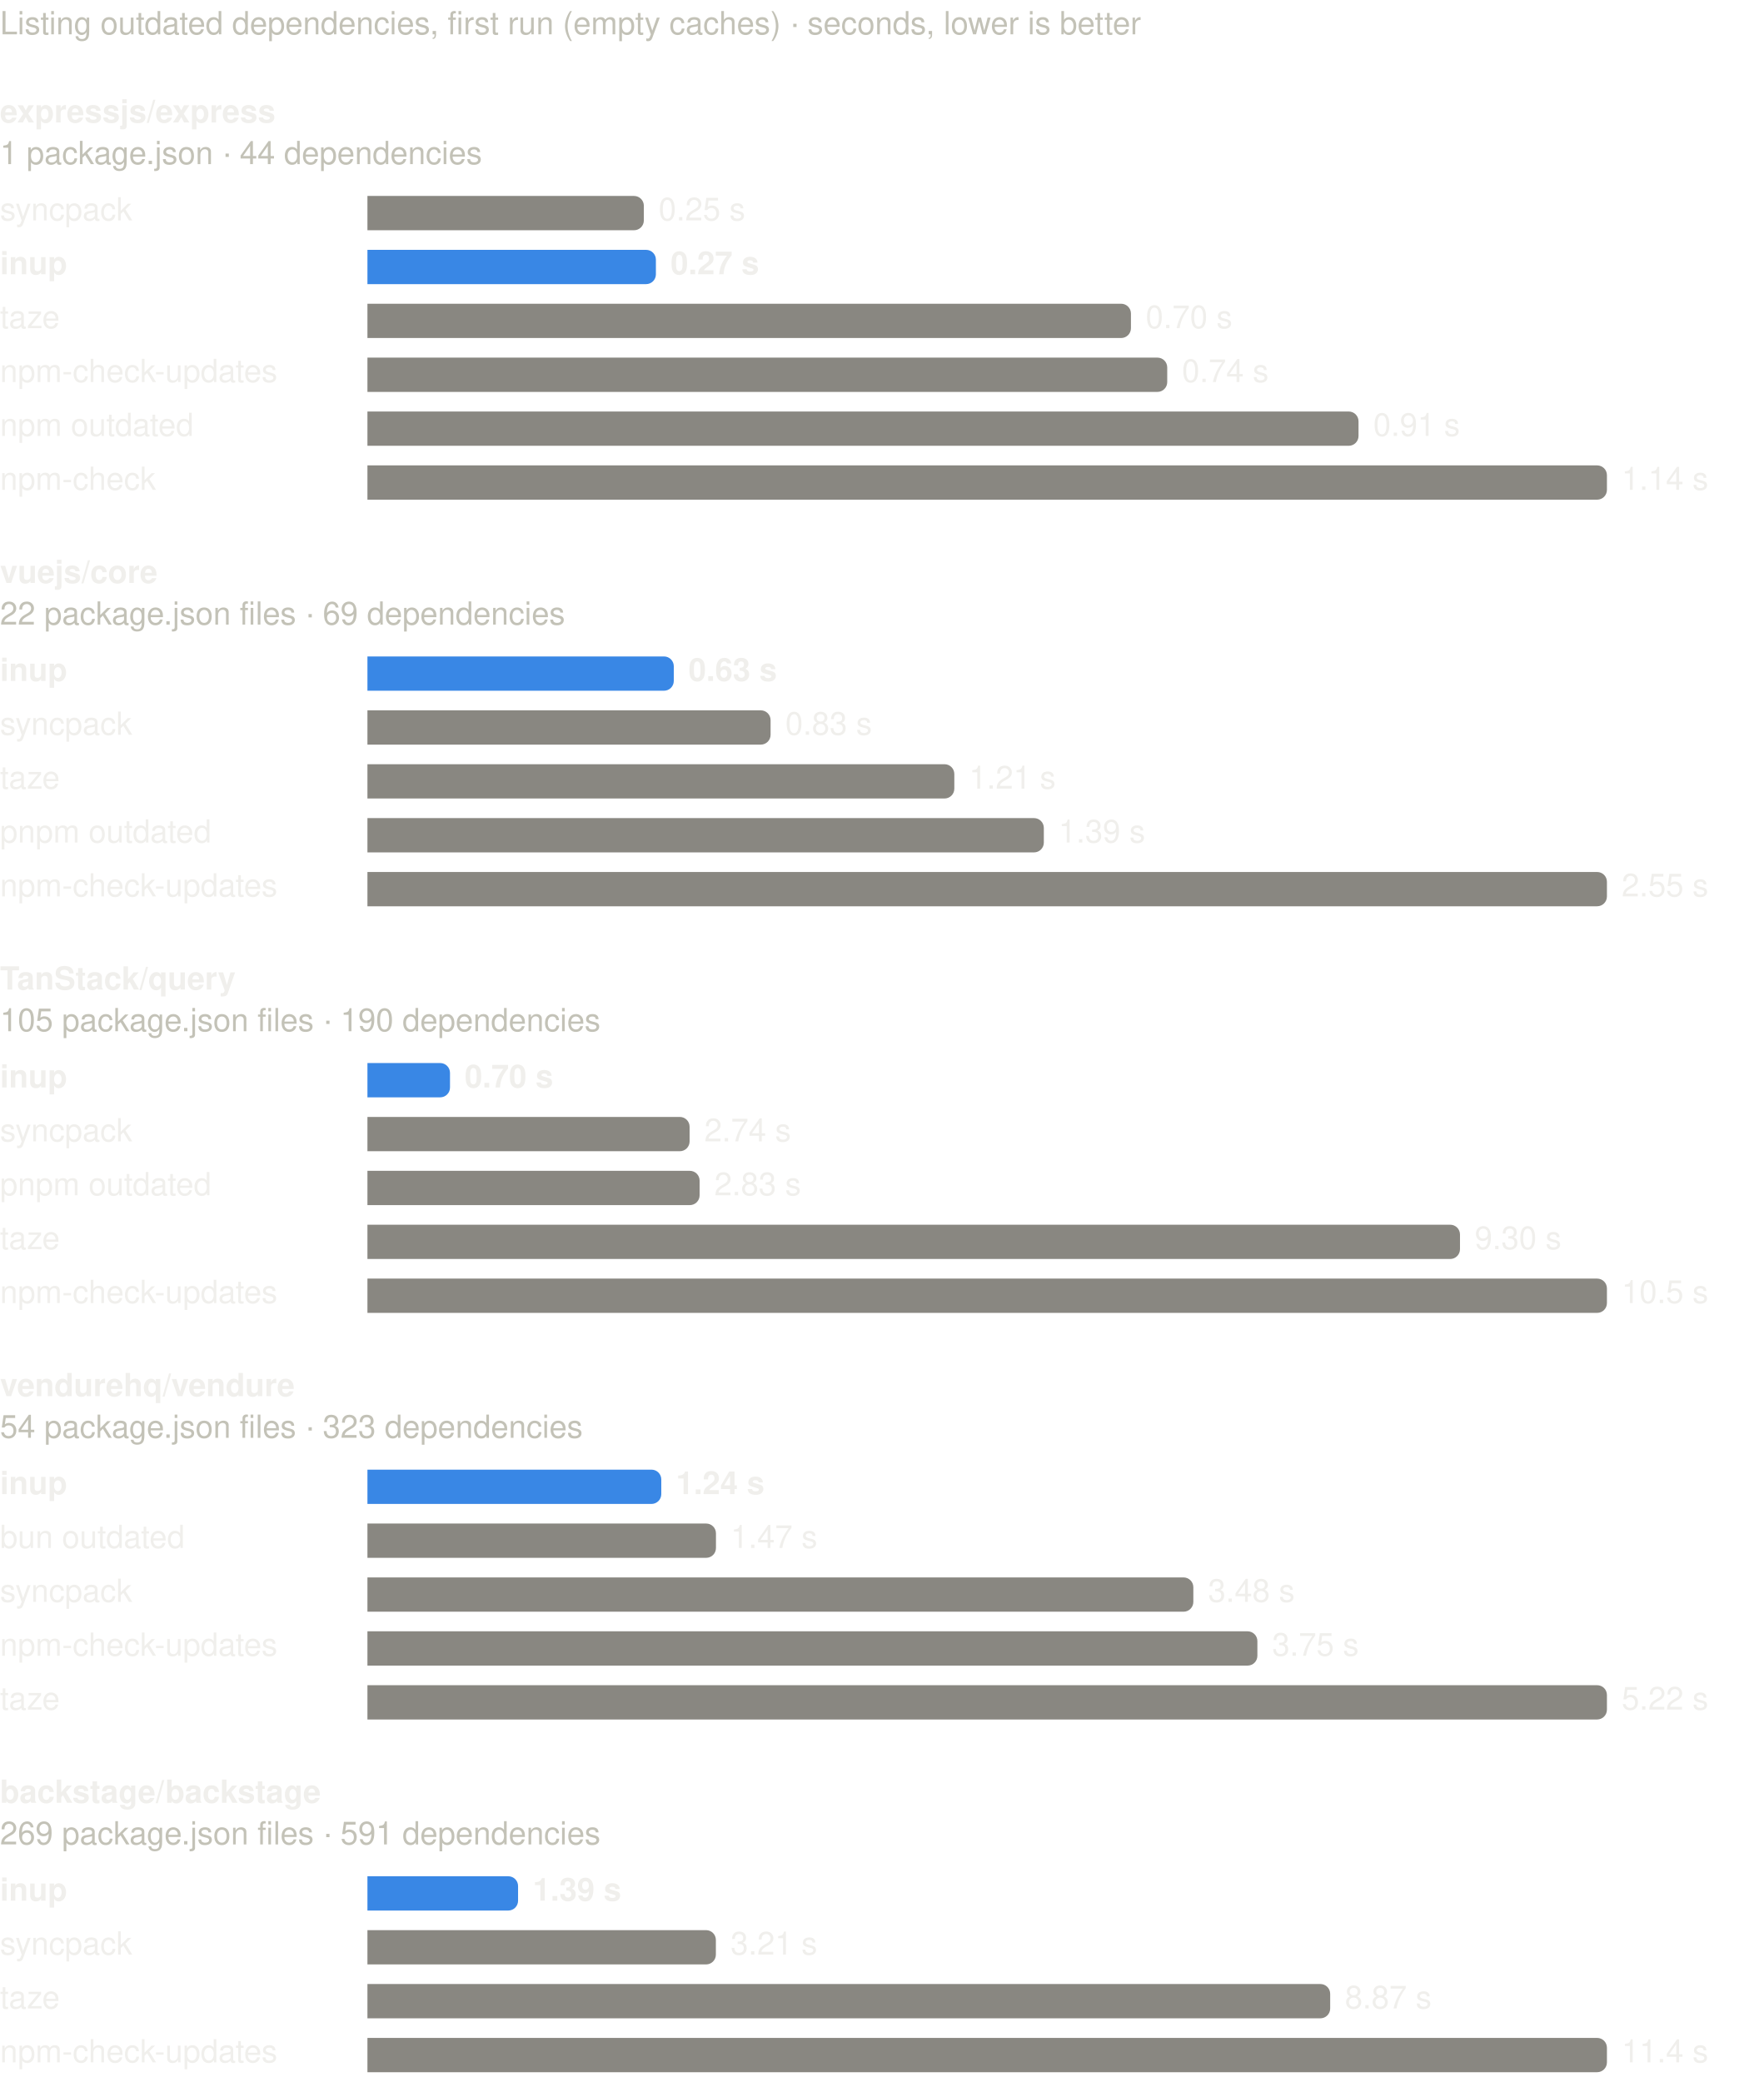
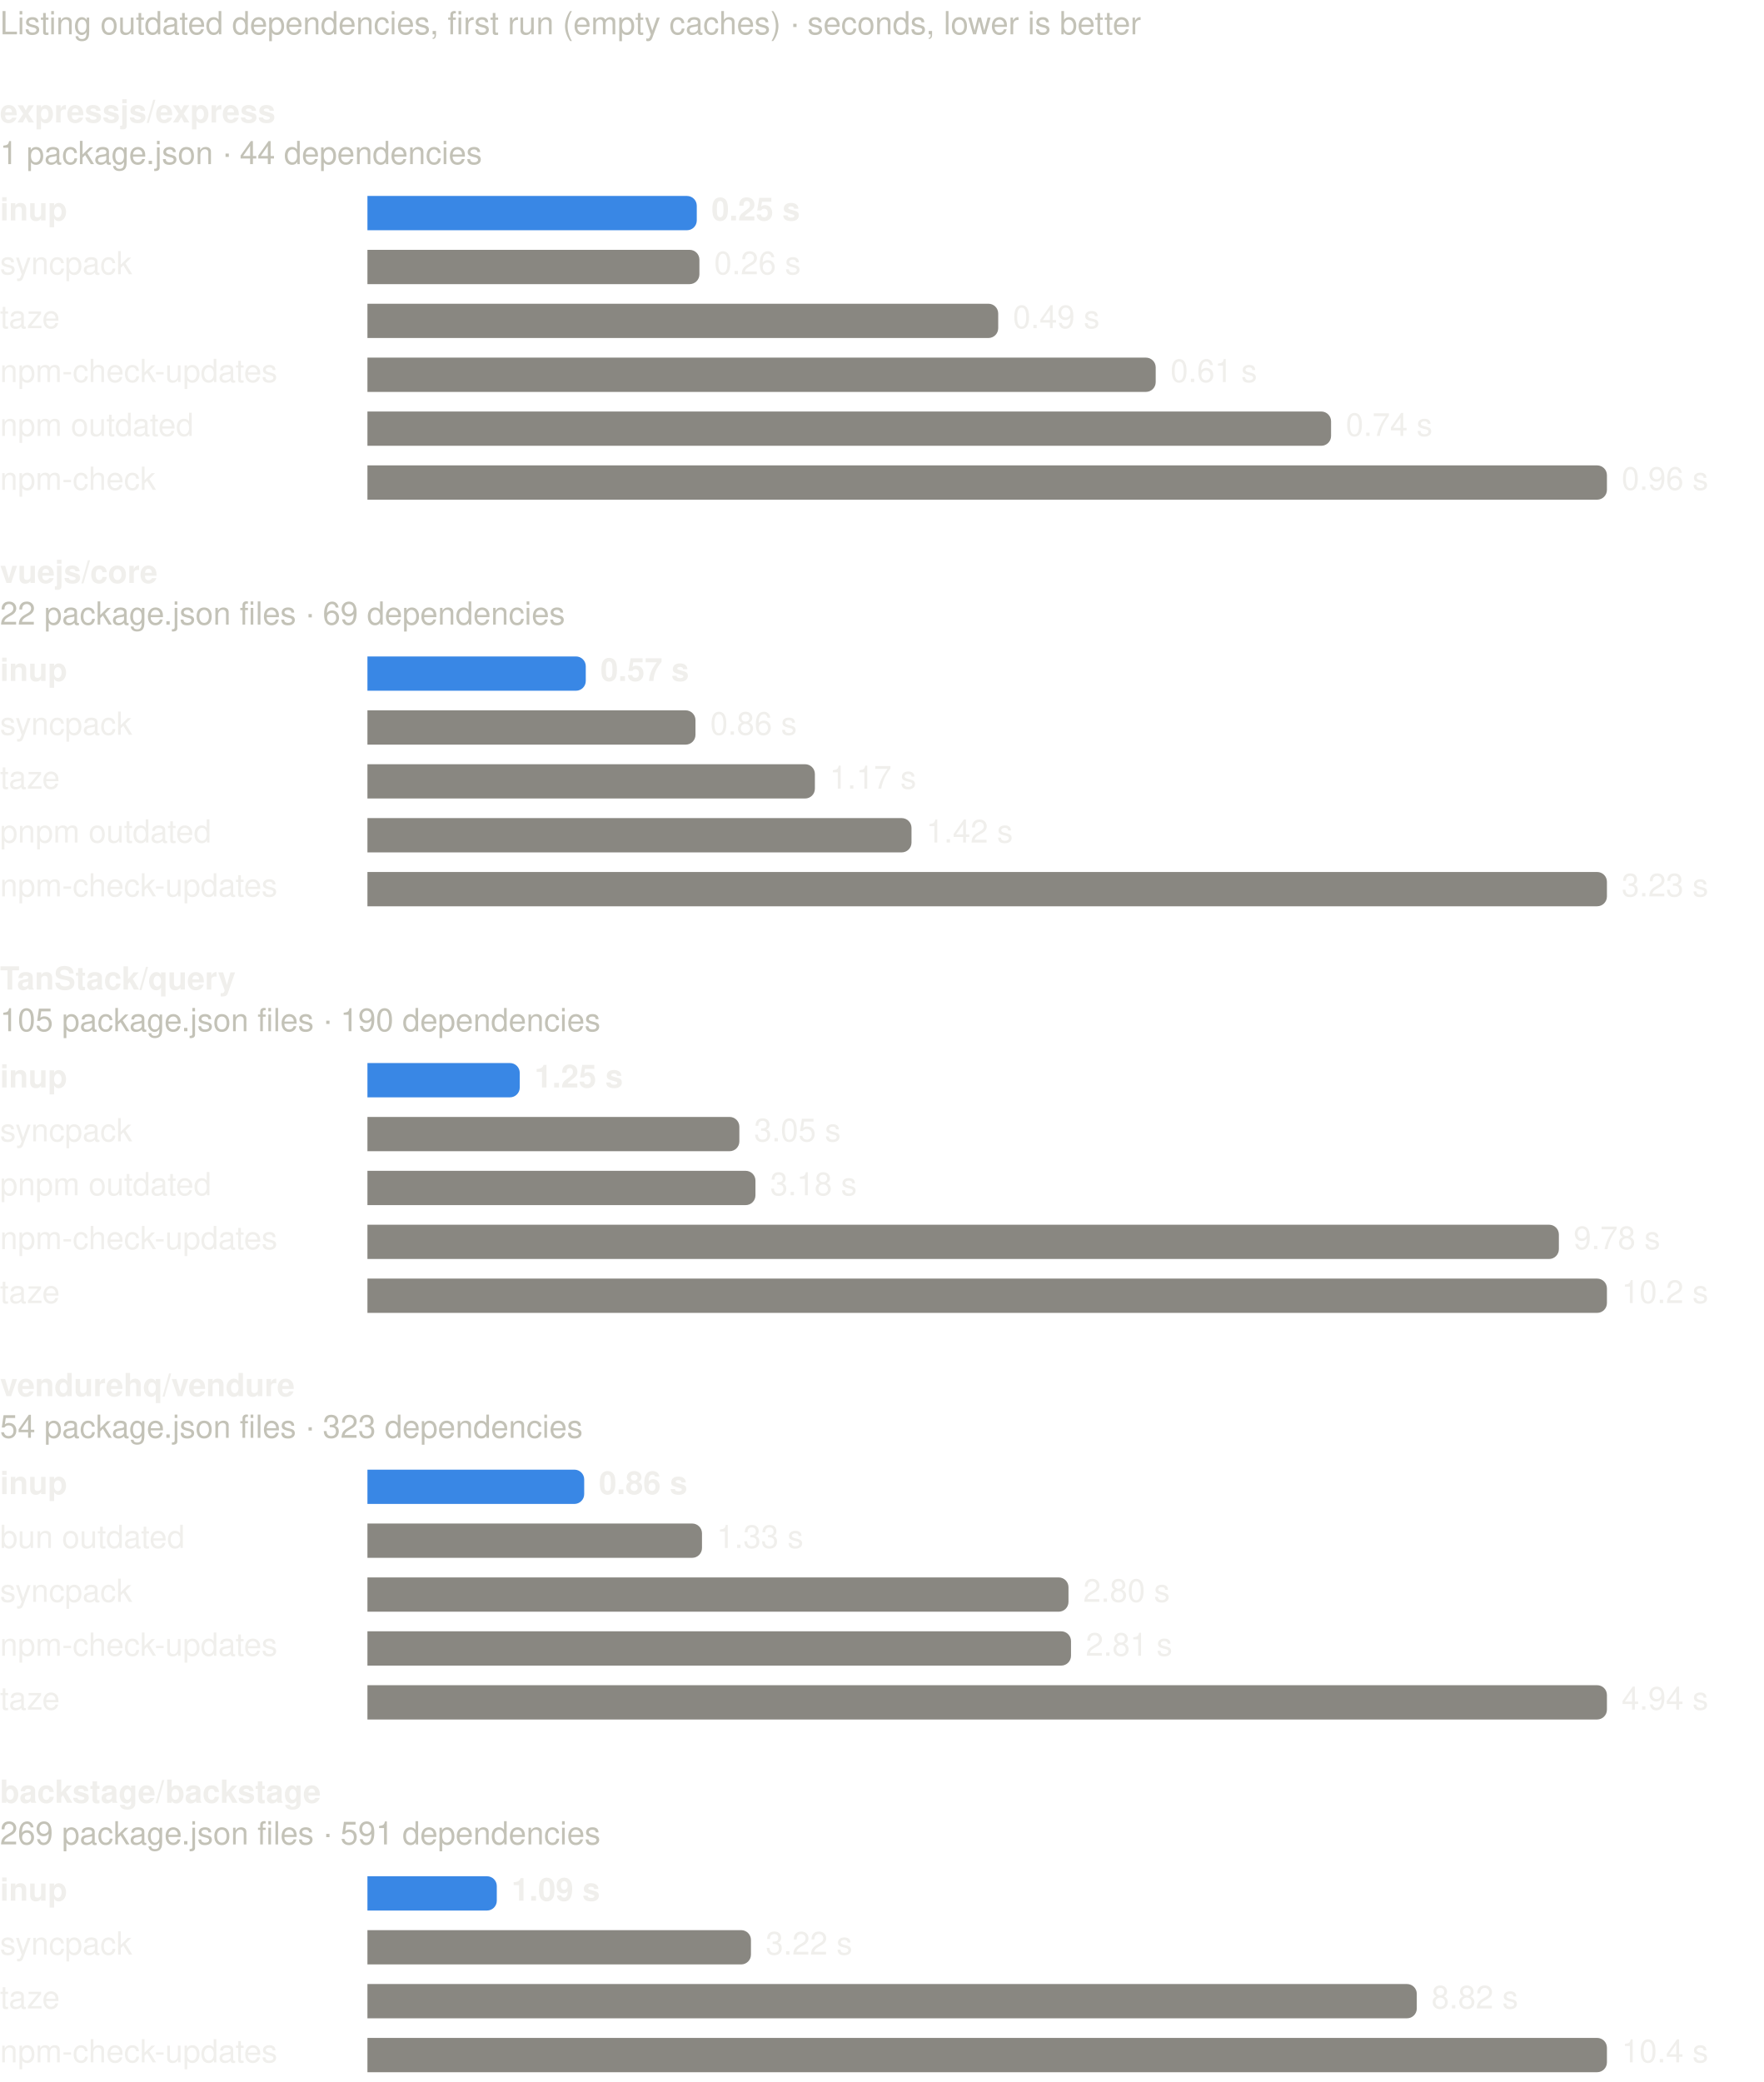
<svg xmlns="http://www.w3.org/2000/svg" width="720" height="850" viewBox="0 0 720 850" role="img" aria-labelledby="title desc">
  <style>text{font-family:system-ui,-apple-system,"Segoe UI",Helvetica,Arial,sans-serif;font-size:13px}</style>
  <text x="0" y="14" fill="#c3c2b7">Listing outdated dependencies, first run (empty caches) · seconds, lower is better</text>
  <text x="0" y="50" fill="#f0efec" font-weight="600">expressjs/express</text>
  <text x="0" y="67" fill="#c3c2b7">1 package.json · 44 dependencies</text>
-   <text x="0" y="87" fill="#f0efec" dominant-baseline="central">syncpack</text>
-   <path d="M150 80h108.838a4 4 0 0 1 4 4v6a4 4 0 0 1 -4 4h-108.838z" fill="#898781" />
-   <text x="268.838" y="87" fill="#f0efec" dominant-baseline="central">0.25 s</text>
-   <text x="0" y="109" fill="#f0efec" dominant-baseline="central" font-weight="600">inup</text>
-   <path d="M150 102h113.758a4 4 0 0 1 4 4v6a4 4 0 0 1 -4 4h-113.758z" fill="#3987e5" />
-   <text x="273.758" y="109" fill="#f0efec" dominant-baseline="central" font-weight="600">0.27 s</text>
+   <text x="0" y="87" fill="#f0efec" dominant-baseline="central" font-weight="600">inup</text>
+   <path d="M150 80h130.445a4 4 0 0 1 4 4v6a4 4 0 0 1 -4 4h-130.445z" fill="#3987e5" />
+   <text x="290.445" y="87" fill="#f0efec" dominant-baseline="central" font-weight="600">0.25 s</text>
+   <text x="0" y="109" fill="#f0efec" dominant-baseline="central">syncpack</text>
+   <path d="M150 102h131.526a4 4 0 0 1 4 4v6a4 4 0 0 1 -4 4h-131.526z" fill="#898781" />
+   <text x="291.526" y="109" fill="#f0efec" dominant-baseline="central">0.26 s</text>
  <text x="0" y="131" fill="#f0efec" dominant-baseline="central">taze</text>
-   <path d="M150 124h307.688a4 4 0 0 1 4 4v6a4 4 0 0 1 -4 4h-307.688z" fill="#898781" />
-   <text x="467.688" y="131" fill="#f0efec" dominant-baseline="central">0.70 s</text>
+   <path d="M150 124h253.501a4 4 0 0 1 4 4v6a4 4 0 0 1 -4 4h-253.501z" fill="#898781" />
+   <text x="413.501" y="131" fill="#f0efec" dominant-baseline="central">0.49 s</text>
  <text x="0" y="153" fill="#f0efec" dominant-baseline="central">npm-check-updates</text>
-   <path d="M150 146h322.5a4 4 0 0 1 4 4v6a4 4 0 0 1 -4 4h-322.5z" fill="#898781" />
-   <text x="482.5" y="153" fill="#f0efec" dominant-baseline="central">0.74 s</text>
+   <path d="M150 146h317.797a4 4 0 0 1 4 4v6a4 4 0 0 1 -4 4h-317.797z" fill="#898781" />
+   <text x="477.797" y="153" fill="#f0efec" dominant-baseline="central">0.61 s</text>
  <text x="0" y="175" fill="#f0efec" dominant-baseline="central">npm outdated</text>
-   <path d="M150 168h400.592a4 4 0 0 1 4 4v6a4 4 0 0 1 -4 4h-400.592z" fill="#898781" />
-   <text x="560.592" y="175" fill="#f0efec" dominant-baseline="central">0.91 s</text>
+   <path d="M150 168h389.382a4 4 0 0 1 4 4v6a4 4 0 0 1 -4 4h-389.382z" fill="#898781" />
+   <text x="549.382" y="175" fill="#f0efec" dominant-baseline="central">0.74 s</text>
  <text x="0" y="197" fill="#f0efec" dominant-baseline="central">npm-check</text>
  <path d="M150 190h502a4 4 0 0 1 4 4v6a4 4 0 0 1 -4 4h-502z" fill="#898781" />
-   <text x="662" y="197" fill="#f0efec" dominant-baseline="central">1.14 s</text>
+   <text x="662" y="197" fill="#f0efec" dominant-baseline="central">0.96 s</text>
  <text x="0" y="238" fill="#f0efec" font-weight="600">vuejs/core</text>
  <text x="0" y="255" fill="#c3c2b7">22 package.json files · 69 dependencies</text>
  <text x="0" y="275" fill="#f0efec" dominant-baseline="central" font-weight="600">inup</text>
-   <path d="M150 268h121.063a4 4 0 0 1 4 4v6a4 4 0 0 1 -4 4h-121.063z" fill="#3987e5" />
-   <text x="281.063" y="275" fill="#f0efec" dominant-baseline="central" font-weight="600">0.63 s</text>
+   <path d="M150 268h85.132a4 4 0 0 1 4 4v6a4 4 0 0 1 -4 4h-85.132z" fill="#3987e5" />
+   <text x="245.132" y="275" fill="#f0efec" dominant-baseline="central" font-weight="600">0.57 s</text>
  <text x="0" y="297" fill="#f0efec" dominant-baseline="central">syncpack</text>
-   <path d="M150 290h160.576a4 4 0 0 1 4 4v6a4 4 0 0 1 -4 4h-160.576z" fill="#898781" />
-   <text x="320.576" y="297" fill="#f0efec" dominant-baseline="central">0.83 s</text>
+   <path d="M150 290h129.917a4 4 0 0 1 4 4v6a4 4 0 0 1 -4 4h-129.917z" fill="#898781" />
+   <text x="289.917" y="297" fill="#f0efec" dominant-baseline="central">0.86 s</text>
  <text x="0" y="319" fill="#f0efec" dominant-baseline="central">taze</text>
-   <path d="M150 312h235.585a4 4 0 0 1 4 4v6a4 4 0 0 1 -4 4h-235.585z" fill="#898781" />
-   <text x="395.585" y="319" fill="#f0efec" dominant-baseline="central">1.21 s</text>
+   <path d="M150 312h178.663a4 4 0 0 1 4 4v6a4 4 0 0 1 -4 4h-178.663z" fill="#898781" />
+   <text x="338.663" y="319" fill="#f0efec" dominant-baseline="central">1.17 s</text>
  <text x="0" y="341" fill="#f0efec" dominant-baseline="central">pnpm outdated</text>
-   <path d="M150 334h272.123a4 4 0 0 1 4 4v6a4 4 0 0 1 -4 4h-272.123z" fill="#898781" />
-   <text x="432.123" y="341" fill="#f0efec" dominant-baseline="central">1.39 s</text>
+   <path d="M150 334h218.103a4 4 0 0 1 4 4v6a4 4 0 0 1 -4 4h-218.103z" fill="#898781" />
+   <text x="378.103" y="341" fill="#f0efec" dominant-baseline="central">1.42 s</text>
  <text x="0" y="363" fill="#f0efec" dominant-baseline="central">npm-check-updates</text>
  <path d="M150 356h502a4 4 0 0 1 4 4v6a4 4 0 0 1 -4 4h-502z" fill="#898781" />
-   <text x="662" y="363" fill="#f0efec" dominant-baseline="central">2.55 s</text>
+   <text x="662" y="363" fill="#f0efec" dominant-baseline="central">3.23 s</text>
  <text x="0" y="404" fill="#f0efec" font-weight="600">TanStack/query</text>
  <text x="0" y="421" fill="#c3c2b7">105 package.json files · 190 dependencies</text>
  <text x="0" y="441" fill="#f0efec" dominant-baseline="central" font-weight="600">inup</text>
-   <path d="M150 434h29.705a4 4 0 0 1 4 4v6a4 4 0 0 1 -4 4h-29.705z" fill="#3987e5" />
-   <text x="189.705" y="441" fill="#f0efec" dominant-baseline="central" font-weight="600">0.70 s</text>
+   <path d="M150 434h58.18a4 4 0 0 1 4 4v6a4 4 0 0 1 -4 4h-58.18z" fill="#3987e5" />
+   <text x="218.18" y="441" fill="#f0efec" dominant-baseline="central" font-weight="600">1.25 s</text>
  <text x="0" y="463" fill="#f0efec" dominant-baseline="central">syncpack</text>
-   <path d="M150 456h127.518a4 4 0 0 1 4 4v6a4 4 0 0 1 -4 4h-127.518z" fill="#898781" />
-   <text x="287.518" y="463" fill="#f0efec" dominant-baseline="central">2.74 s</text>
+   <path d="M150 456h147.833a4 4 0 0 1 4 4v6a4 4 0 0 1 -4 4h-147.833z" fill="#898781" />
+   <text x="307.833" y="463" fill="#f0efec" dominant-baseline="central">3.05 s</text>
  <text x="0" y="485" fill="#f0efec" dominant-baseline="central">pnpm outdated</text>
-   <path d="M150 478h131.604a4 4 0 0 1 4 4v6a4 4 0 0 1 -4 4h-131.604z" fill="#898781" />
-   <text x="291.604" y="485" fill="#f0efec" dominant-baseline="central">2.83 s</text>
-   <text x="0" y="507" fill="#f0efec" dominant-baseline="central">taze</text>
-   <path d="M150 500h442.015a4 4 0 0 1 4 4v6a4 4 0 0 1 -4 4h-442.015z" fill="#898781" />
-   <text x="602.015" y="507" fill="#f0efec" dominant-baseline="central">9.30 s</text>
-   <text x="0" y="529" fill="#f0efec" dominant-baseline="central">npm-check-updates</text>
+   <path d="M150 478h154.402a4 4 0 0 1 4 4v6a4 4 0 0 1 -4 4h-154.402z" fill="#898781" />
+   <text x="314.402" y="485" fill="#f0efec" dominant-baseline="central">3.18 s</text>
+   <text x="0" y="507" fill="#f0efec" dominant-baseline="central">npm-check-updates</text>
+   <path d="M150 500h482.38a4 4 0 0 1 4 4v6a4 4 0 0 1 -4 4h-482.38z" fill="#898781" />
+   <text x="642.38" y="507" fill="#f0efec" dominant-baseline="central">9.78 s</text>
+   <text x="0" y="529" fill="#f0efec" dominant-baseline="central">taze</text>
  <path d="M150 522h502a4 4 0 0 1 4 4v6a4 4 0 0 1 -4 4h-502z" fill="#898781" />
-   <text x="662" y="529" fill="#f0efec" dominant-baseline="central">10.5 s</text>
+   <text x="662" y="529" fill="#f0efec" dominant-baseline="central">10.2 s</text>
  <text x="0" y="570" fill="#f0efec" font-weight="600">vendurehq/vendure</text>
  <text x="0" y="587" fill="#c3c2b7">54 package.json files · 323 dependencies</text>
  <text x="0" y="607" fill="#f0efec" dominant-baseline="central" font-weight="600">inup</text>
-   <path d="M150 600h115.958a4 4 0 0 1 4 4v6a4 4 0 0 1 -4 4h-115.958z" fill="#3987e5" />
-   <text x="275.958" y="607" fill="#f0efec" dominant-baseline="central" font-weight="600">1.24 s</text>
+   <path d="M150 600h84.487a4 4 0 0 1 4 4v6a4 4 0 0 1 -4 4h-84.487z" fill="#3987e5" />
+   <text x="244.487" y="607" fill="#f0efec" dominant-baseline="central" font-weight="600">0.86 s</text>
  <text x="0" y="629" fill="#f0efec" dominant-baseline="central">bun outdated</text>
-   <path d="M150 622h138.278a4 4 0 0 1 4 4v6a4 4 0 0 1 -4 4h-138.278z" fill="#898781" />
-   <text x="298.278" y="629" fill="#f0efec" dominant-baseline="central">1.47 s</text>
+   <path d="M150 622h132.575a4 4 0 0 1 4 4v6a4 4 0 0 1 -4 4h-132.575z" fill="#898781" />
+   <text x="292.575" y="629" fill="#f0efec" dominant-baseline="central">1.33 s</text>
  <text x="0" y="651" fill="#f0efec" dominant-baseline="central">syncpack</text>
-   <path d="M150 644h333.159a4 4 0 0 1 4 4v6a4 4 0 0 1 -4 4h-333.159z" fill="#898781" />
-   <text x="493.159" y="651" fill="#f0efec" dominant-baseline="central">3.48 s</text>
+   <path d="M150 644h282.191a4 4 0 0 1 4 4v6a4 4 0 0 1 -4 4h-282.191z" fill="#898781" />
+   <text x="442.191" y="651" fill="#f0efec" dominant-baseline="central">2.80 s</text>
  <text x="0" y="673" fill="#f0efec" dominant-baseline="central">npm-check-updates</text>
-   <path d="M150 666h359.305a4 4 0 0 1 4 4v6a4 4 0 0 1 -4 4h-359.305z" fill="#898781" />
-   <text x="519.305" y="673" fill="#f0efec" dominant-baseline="central">3.75 s</text>
+   <path d="M150 666h283.217a4 4 0 0 1 4 4v6a4 4 0 0 1 -4 4h-283.217z" fill="#898781" />
+   <text x="443.217" y="673" fill="#f0efec" dominant-baseline="central">2.81 s</text>
  <text x="0" y="695" fill="#f0efec" dominant-baseline="central">taze</text>
  <path d="M150 688h502a4 4 0 0 1 4 4v6a4 4 0 0 1 -4 4h-502z" fill="#898781" />
-   <text x="662" y="695" fill="#f0efec" dominant-baseline="central">5.22 s</text>
+   <text x="662" y="695" fill="#f0efec" dominant-baseline="central">4.94 s</text>
  <text x="0" y="736" fill="#f0efec" font-weight="600">backstage/backstage</text>
  <text x="0" y="753" fill="#c3c2b7">269 package.json files · 591 dependencies</text>
  <text x="0" y="773" fill="#f0efec" dominant-baseline="central" font-weight="600">inup</text>
-   <path d="M150 766h57.492a4 4 0 0 1 4 4v6a4 4 0 0 1 -4 4h-57.492z" fill="#3987e5" />
-   <text x="217.492" y="773" fill="#f0efec" dominant-baseline="central" font-weight="600">1.39 s</text>
+   <path d="M150 766h48.807a4 4 0 0 1 4 4v6a4 4 0 0 1 -4 4h-48.807z" fill="#3987e5" />
+   <text x="208.807" y="773" fill="#f0efec" dominant-baseline="central" font-weight="600">1.09 s</text>
  <text x="0" y="795" fill="#f0efec" dominant-baseline="central">syncpack</text>
-   <path d="M150 788h138.243a4 4 0 0 1 4 4v6a4 4 0 0 1 -4 4h-138.243z" fill="#898781" />
-   <text x="298.243" y="795" fill="#f0efec" dominant-baseline="central">3.21 s</text>
+   <path d="M150 788h152.563a4 4 0 0 1 4 4v6a4 4 0 0 1 -4 4h-152.563z" fill="#898781" />
+   <text x="312.563" y="795" fill="#f0efec" dominant-baseline="central">3.22 s</text>
  <text x="0" y="817" fill="#f0efec" dominant-baseline="central">taze</text>
-   <path d="M150 810h389.022a4 4 0 0 1 4 4v6a4 4 0 0 1 -4 4h-389.022z" fill="#898781" />
-   <text x="549.022" y="817" fill="#f0efec" dominant-baseline="central">8.87 s</text>
+   <path d="M150 810h424.374a4 4 0 0 1 4 4v6a4 4 0 0 1 -4 4h-424.374z" fill="#898781" />
+   <text x="584.374" y="817" fill="#f0efec" dominant-baseline="central">8.82 s</text>
  <text x="0" y="839" fill="#f0efec" dominant-baseline="central">npm-check-updates</text>
  <path d="M150 832h502a4 4 0 0 1 4 4v6a4 4 0 0 1 -4 4h-502z" fill="#898781" />
-   <text x="662" y="839" fill="#f0efec" dominant-baseline="central">11.4 s</text>
+   <text x="662" y="839" fill="#f0efec" dominant-baseline="central">10.4 s</text>
</svg>
